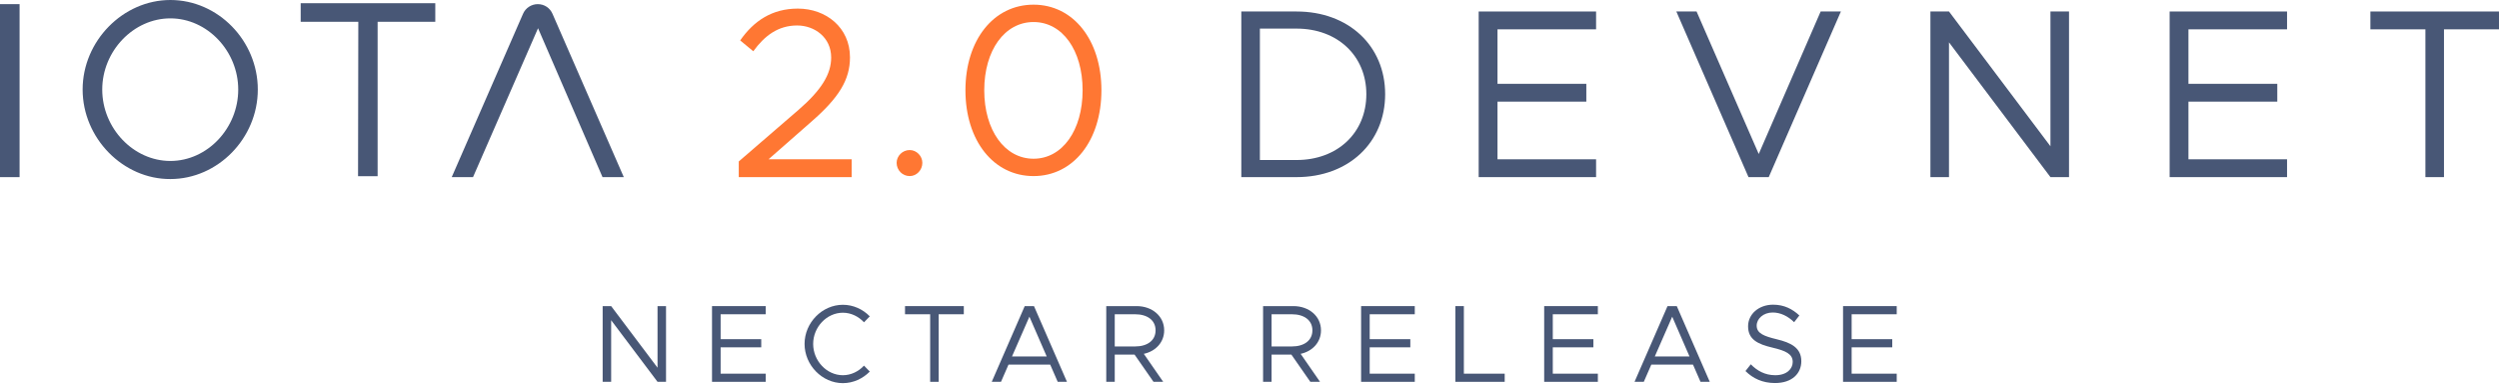
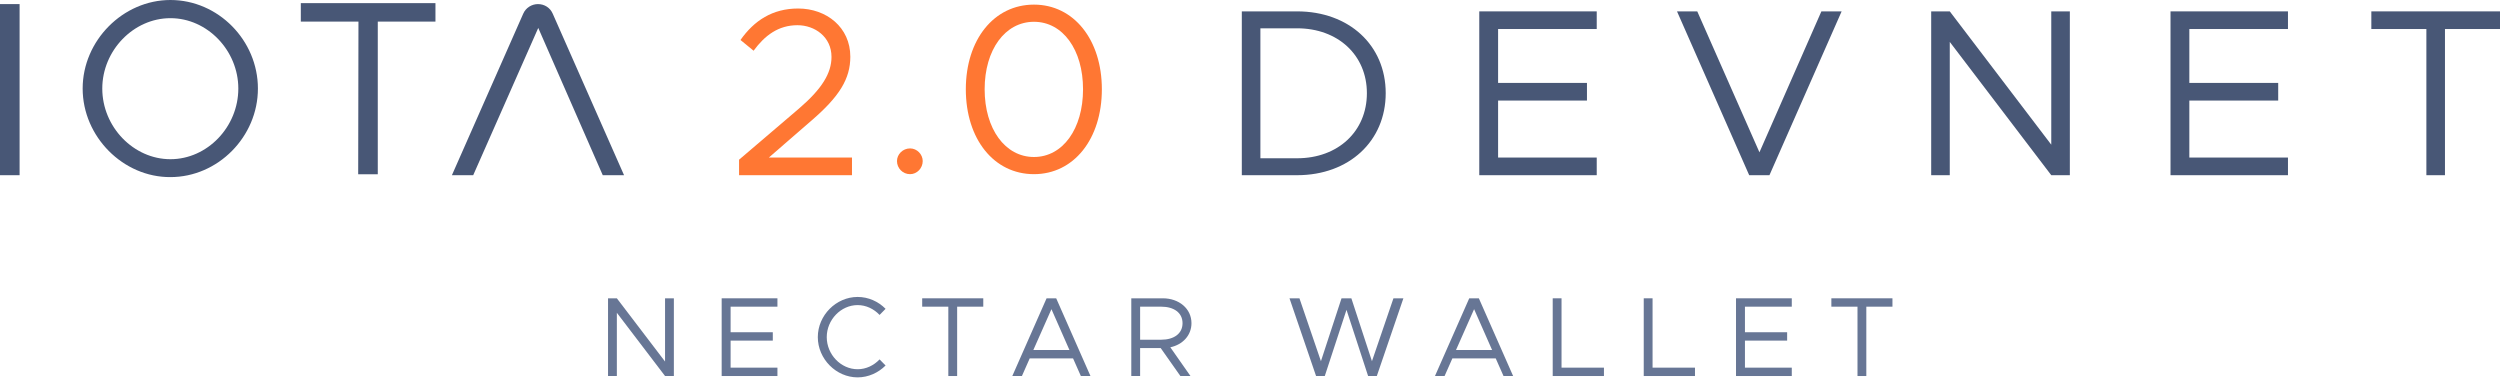
- <svg xmlns="http://www.w3.org/2000/svg" width="261" height="40" viewBox="0 0 261 40" fill="none">
-   <path d="M62.943 39.862H63.83V33.43L68.674 39.862H69.561V31.957H68.674V38.389L63.83 31.957H62.943V39.862Z" fill="#485776" />
-   <path d="M79.971 32.809V31.957H74.365V39.862H79.971V39.011H75.264V36.261H79.505V35.409H75.264V32.809H79.971Z" fill="#485776" />
-   <path d="M88.032 40C89.113 40 90.113 39.529 90.841 38.792L90.238 38.171C89.67 38.781 88.885 39.172 88.032 39.172C86.35 39.172 84.928 37.676 84.928 35.904C84.928 34.143 86.35 32.648 88.032 32.648C88.885 32.648 89.67 33.039 90.238 33.649L90.841 33.027C90.113 32.279 89.113 31.819 88.032 31.819C85.872 31.819 84.03 33.683 84.03 35.904C84.03 38.125 85.872 40 88.032 40Z" fill="#485776" />
-   <path d="M97.148 39.862H98.035V32.809H100.662V31.957H94.522V32.809H97.148V39.862Z" fill="#485776" />
-   <path d="M110.47 39.862H111.436L107.991 31.957H107.024L103.579 39.862H104.545L105.33 38.067H109.685L110.47 39.862ZM105.694 37.216L107.513 33.062L109.321 37.216H105.694Z" fill="#485776" />
-   <path d="M121.589 34.489C121.589 33.004 120.326 31.957 118.712 31.957H115.539V39.862H116.426V37.02H118.496L120.474 39.862H121.486L119.462 36.94C120.702 36.675 121.589 35.731 121.589 34.489ZM116.426 32.809H118.553C119.826 32.809 120.69 33.43 120.69 34.489C120.69 35.547 119.826 36.169 118.553 36.169H116.426V32.809Z" fill="#485776" />
-   <path d="M137.967 34.489C137.967 33.004 136.705 31.957 135.09 31.957H131.918V39.862H132.805V37.02H134.874L136.853 39.862H137.865L135.841 36.94C137.08 36.675 137.967 35.731 137.967 34.489ZM132.805 32.809H134.931C136.205 32.809 137.069 33.43 137.069 34.489C137.069 35.547 136.205 36.169 134.931 36.169H132.805V32.809Z" fill="#485776" />
-   <path d="M147.762 32.809V31.957H142.156V39.862H147.762V39.011H143.054V36.261H147.296V35.409H143.054V32.809H147.762Z" fill="#485776" />
-   <path d="M152.889 39.011V31.957H152.002V39.862H157.153V39.011H152.889Z" fill="#485776" />
-   <path d="M166.883 32.809V31.957H161.277V39.862H166.883V39.011H162.176V36.261H166.417V35.409H162.176V32.809H166.883Z" fill="#485776" />
-   <path d="M177.605 39.862H178.571L175.126 31.957H174.16L170.714 39.862H171.681L172.465 38.067H176.82L177.605 39.862ZM172.829 37.216L174.649 33.062L176.456 37.216H172.829Z" fill="#485776" />
-   <path d="M185.381 39.989C187.2 39.989 188.133 38.965 188.133 37.711C188.133 36.318 187.064 35.777 185.574 35.421C184.244 35.099 183.471 34.811 183.471 33.994C183.471 33.269 184.176 32.625 185.142 32.625C185.961 32.625 186.734 33.004 187.382 33.637L187.928 32.935C187.212 32.268 186.348 31.808 185.188 31.808C183.687 31.808 182.573 32.797 182.573 34.063C182.573 35.432 183.562 35.927 185.131 36.295C186.495 36.617 187.234 36.951 187.234 37.791C187.234 38.504 186.62 39.172 185.415 39.172C184.324 39.172 183.516 38.7 182.857 38.033L182.3 38.735C183.084 39.517 184.096 39.989 185.381 39.989Z" fill="#485776" />
-   <path d="M198.097 32.809V31.957H192.491V39.862H198.097V39.011H193.389V36.261H197.63V35.409H193.389V32.809H198.097Z" fill="#485776" />
-   <path d="M77.158 18.492H88.948V16.63H80.267L84.744 12.703C87.63 10.186 88.774 8.324 88.774 5.983C88.774 2.887 86.287 0.898 83.327 0.898C80.64 0.898 78.725 2.182 77.307 4.221L78.675 5.353C79.844 3.743 81.262 2.66 83.252 2.66C85.068 2.66 86.809 3.894 86.809 6.008C86.809 7.719 85.814 9.381 83.401 11.47L77.158 16.856V18.492Z" fill="#FF7733" />
-   <path d="M95.014 18.383C95.735 18.383 96.332 17.754 96.332 16.999C96.332 16.294 95.735 15.665 95.014 15.665C94.243 15.665 93.646 16.294 93.646 16.999C93.646 17.754 94.243 18.383 95.014 18.383Z" fill="#FF7733" />
-   <path d="M107.946 18.383C112.1 18.383 115.035 14.683 115.035 9.423C115.035 4.187 112.1 0.487 107.946 0.487C103.767 0.487 100.832 4.187 100.832 9.423C100.832 14.683 103.767 18.383 107.946 18.383ZM107.946 16.571C104.936 16.571 102.797 13.601 102.797 9.423C102.797 5.244 104.936 2.3 107.946 2.3C110.955 2.3 113.07 5.244 113.07 9.423C113.07 13.601 110.955 16.571 107.946 16.571Z" fill="#FF7733" />
-   <path d="M129.645 18.492H135.415C140.837 18.492 144.668 14.893 144.668 9.834C144.668 4.774 140.837 1.2 135.415 1.2H129.645V18.492ZM131.585 16.705V2.987H135.415C139.693 2.987 142.703 5.832 142.703 9.834C142.703 13.861 139.693 16.705 135.415 16.705H131.585Z" fill="#485776" />
-   <path d="M166.698 3.063V1.2H154.436V18.492H166.698V16.63H156.401V10.614H165.678V8.751H156.401V3.063H166.698Z" fill="#485776" />
-   <path d="M190.152 1.2L183.685 16.076L177.193 1.2H175.079L182.616 18.492H184.73L192.266 1.2H190.152Z" fill="#485776" />
-   <path d="M201.616 18.492H203.556V4.422L214.152 18.492H216.092V1.2H214.152V15.27L203.556 1.2H201.616V18.492Z" fill="#485776" />
-   <path d="M238.864 3.063V1.2H226.601V18.492H238.864V16.63H228.566V10.614H237.844V8.751H228.566V3.063H238.864Z" fill="#485776" />
-   <path d="M253.314 18.492H255.254V3.063H260.999V1.2H247.568V3.063H253.314V18.492Z" fill="#485776" />
-   <path fill-rule="evenodd" clip-rule="evenodd" d="M17.794 0C12.841 0 8.63 4.286 8.63 9.347C8.63 14.439 12.87 18.722 17.794 18.693C22.746 18.693 26.926 14.439 26.926 9.347C26.926 4.254 22.775 0 17.794 0ZM17.794 1.918C21.649 1.918 24.881 5.333 24.881 9.347C24.881 13.392 21.649 16.804 17.794 16.804C13.938 16.804 10.678 13.392 10.678 9.347C10.678 5.333 13.938 1.918 17.794 1.918Z" fill="#485776" />
-   <path d="M0 0.432H2.045V18.493H0V0.432Z" fill="#485776" />
-   <path d="M37.423 2.278H31.405V0.331H45.462V2.278H39.44V18.392H37.395L37.423 2.278Z" fill="#485776" />
-   <path d="M49.403 18.493L56.194 2.948L62.928 18.493H65.151L57.708 1.45C57.441 0.821 56.846 0.432 56.165 0.432C55.513 0.432 54.889 0.821 54.622 1.45L47.179 18.493H49.403Z" fill="#485776" />
+ <svg xmlns="http://www.w3.org/2000/svg" width="884" height="134" viewBox="0 0 884 134" fill="none">
+   <path d="M261.332 61.95H301.263V55.71H271.862L287.026 42.556C296.798 34.124 300.674 27.885 300.674 20.043C300.674 9.671 292.249 3.01 282.224 3.01C273.126 3.01 266.639 7.31 261.837 14.14L266.471 17.935C270.43 12.538 275.232 8.913 281.971 8.913C288.121 8.913 294.018 13.044 294.018 20.127C294.018 25.861 290.649 31.426 282.477 38.425L261.332 56.469V61.95Z" fill="#FF7733" />
+   <path d="M321.808 61.585C324.251 61.585 326.272 59.477 326.272 56.947C326.272 54.586 324.251 52.478 321.808 52.478C319.196 52.478 317.174 54.586 317.174 56.947C317.174 59.477 319.196 61.585 321.808 61.585Z" fill="#FF7733" />
+   <path d="M365.608 61.585C379.677 61.585 389.618 49.19 389.618 31.567C389.618 14.028 379.677 1.633 365.608 1.633C351.455 1.633 341.515 14.028 341.515 31.567C341.515 49.19 351.455 61.585 365.608 61.585ZM365.608 55.514C355.415 55.514 348.17 45.564 348.17 31.567C348.17 17.57 355.415 7.704 365.608 7.704C375.802 7.704 382.963 17.57 382.963 31.567C382.963 45.564 375.802 55.514 365.608 55.514Z" fill="#FF7733" />
+   <path d="M439.104 61.95H458.649C477.014 61.95 489.987 49.892 489.987 32.944C489.987 15.995 477.014 4.022 458.649 4.022H439.104V61.95ZM445.675 55.963V10.008H458.649C473.139 10.008 483.332 19.537 483.332 32.944C483.332 46.435 473.139 55.963 458.649 55.963H445.675Z" fill="#485776" />
+   <path d="M564.604 10.261V4.022H523.071V61.95H564.604V55.71H529.727V35.558H561.15V29.318H529.727V10.261H564.604Z" fill="#485776" />
+   <path d="M644.042 4.022L622.138 53.855L600.151 4.022H592.99L618.516 61.95H625.676L651.202 4.022H644.042Z" fill="#485776" />
+   <path d="M682.868 61.95H689.439V14.815L725.327 61.95H731.898V4.022H725.327V51.157L689.439 4.022H682.868V61.95Z" fill="#485776" />
+   <path d="M809.026 10.261V4.022H767.494V61.95H809.026V55.71H774.149V35.558H805.572V29.318H774.149V10.261H809.026Z" fill="#485776" />
+   <path d="M857.968 61.95H864.539V10.261H883.999V4.022H838.507V10.261H857.968V61.95Z" fill="#485776" />
+   <path fill-rule="evenodd" clip-rule="evenodd" d="M60.267 0C43.492 0 29.228 14.358 29.228 31.311C29.228 48.372 43.59 62.72 60.267 62.623C77.041 62.623 91.198 48.372 91.198 31.311C91.198 14.251 77.138 0 60.267 0ZM60.267 6.426C73.324 6.426 84.27 17.867 84.27 31.311C84.27 44.862 73.324 56.294 60.267 56.294C47.209 56.294 36.166 44.862 36.166 31.311C36.166 17.867 47.209 6.426 60.267 6.426Z" fill="#485776" />
+   <path d="M0 1.447H6.928V61.95H0V1.447Z" fill="#485776" />
+   <path d="M126.752 7.631H106.368V1.108H153.977V7.631H133.583V61.612H126.655L126.752 7.631Z" fill="#485776" />
+   <path d="M167.325 61.95L190.327 9.875L213.134 61.95H220.665L195.454 4.859C194.55 2.75 192.535 1.447 190.229 1.447C188.021 1.447 185.909 2.75 185.004 4.859L159.794 61.95H167.325Z" fill="#485776" />
+   <path d="M215 132.96H218.12V110.6L235.16 132.96H238.28V105.48H235.16V127.84L218.12 105.48H215V132.96Z" fill="#677695" />
+   <path d="M274.901 108.44V105.48H255.181V132.96H274.901V130H258.341V120.44H273.261V117.48H258.341V108.44H274.901Z" fill="#677695" />
+   <path d="M303.259 133.44C307.059 133.44 310.579 131.8 313.139 129.24L311.019 127.08C309.019 129.2 306.259 130.56 303.259 130.56C297.339 130.56 292.339 125.36 292.339 119.2C292.339 113.08 297.339 107.88 303.259 107.88C306.259 107.88 309.019 109.24 311.019 111.36L313.139 109.2C310.579 106.6 307.059 105 303.259 105C295.659 105 289.179 111.48 289.179 119.2C289.179 126.92 295.659 133.44 303.259 133.44Z" fill="#677695" />
+   <path d="M335.327 132.96H338.447V108.44H347.687V105.48H326.087V108.44H335.327V132.96Z" fill="#677695" />
+   <path d="M382.19 132.96H385.59L373.47 105.48H370.07L357.95 132.96H361.35L364.11 126.72H379.43L382.19 132.96ZM365.39 123.76L371.79 109.32L378.15 123.76H365.39Z" fill="#677695" />
+   <path d="M421.305 114.28C421.305 109.12 416.865 105.48 411.185 105.48H400.025V132.96H403.145V123.08H410.425L417.385 132.96H420.945L413.825 122.8C418.185 121.88 421.305 118.6 421.305 114.28ZM403.145 108.44H410.625C415.105 108.44 418.145 110.6 418.145 114.28C418.145 117.96 415.105 120.12 410.625 120.12H403.145V108.44Z" fill="#677695" />
+   <path d="M465.362 132.96H468.442L476.122 109.56L483.762 132.96H486.842L496.242 105.48H492.722L485.122 127.72L477.842 105.48H474.362L467.082 127.72L459.482 105.48H455.962L465.362 132.96Z" fill="#677695" />
+   <path d="M531.643 132.96H535.043L522.923 105.48H519.523L507.403 132.96H510.803L513.563 126.72H528.883L531.643 132.96ZM514.843 123.76L521.243 109.32L527.603 123.76H514.843Z" fill="#677695" />
+   <path d="M552.158 130V105.48H549.038V132.96H567.158V130H552.158Z" fill="#677695" />
+   <path d="M584.346 130V105.48H581.226V132.96H599.346V130H584.346Z" fill="#677695" />
+   <path d="M633.573 108.44V105.48H613.853V132.96H633.573V130H617.013V120.44H631.933V117.48H617.013V108.44H633.573Z" fill="#677695" />
+   <path d="M656.811 132.96H659.931V108.44H669.171V105.48H647.571V108.44H656.811V132.96Z" fill="#677695" />
</svg>
